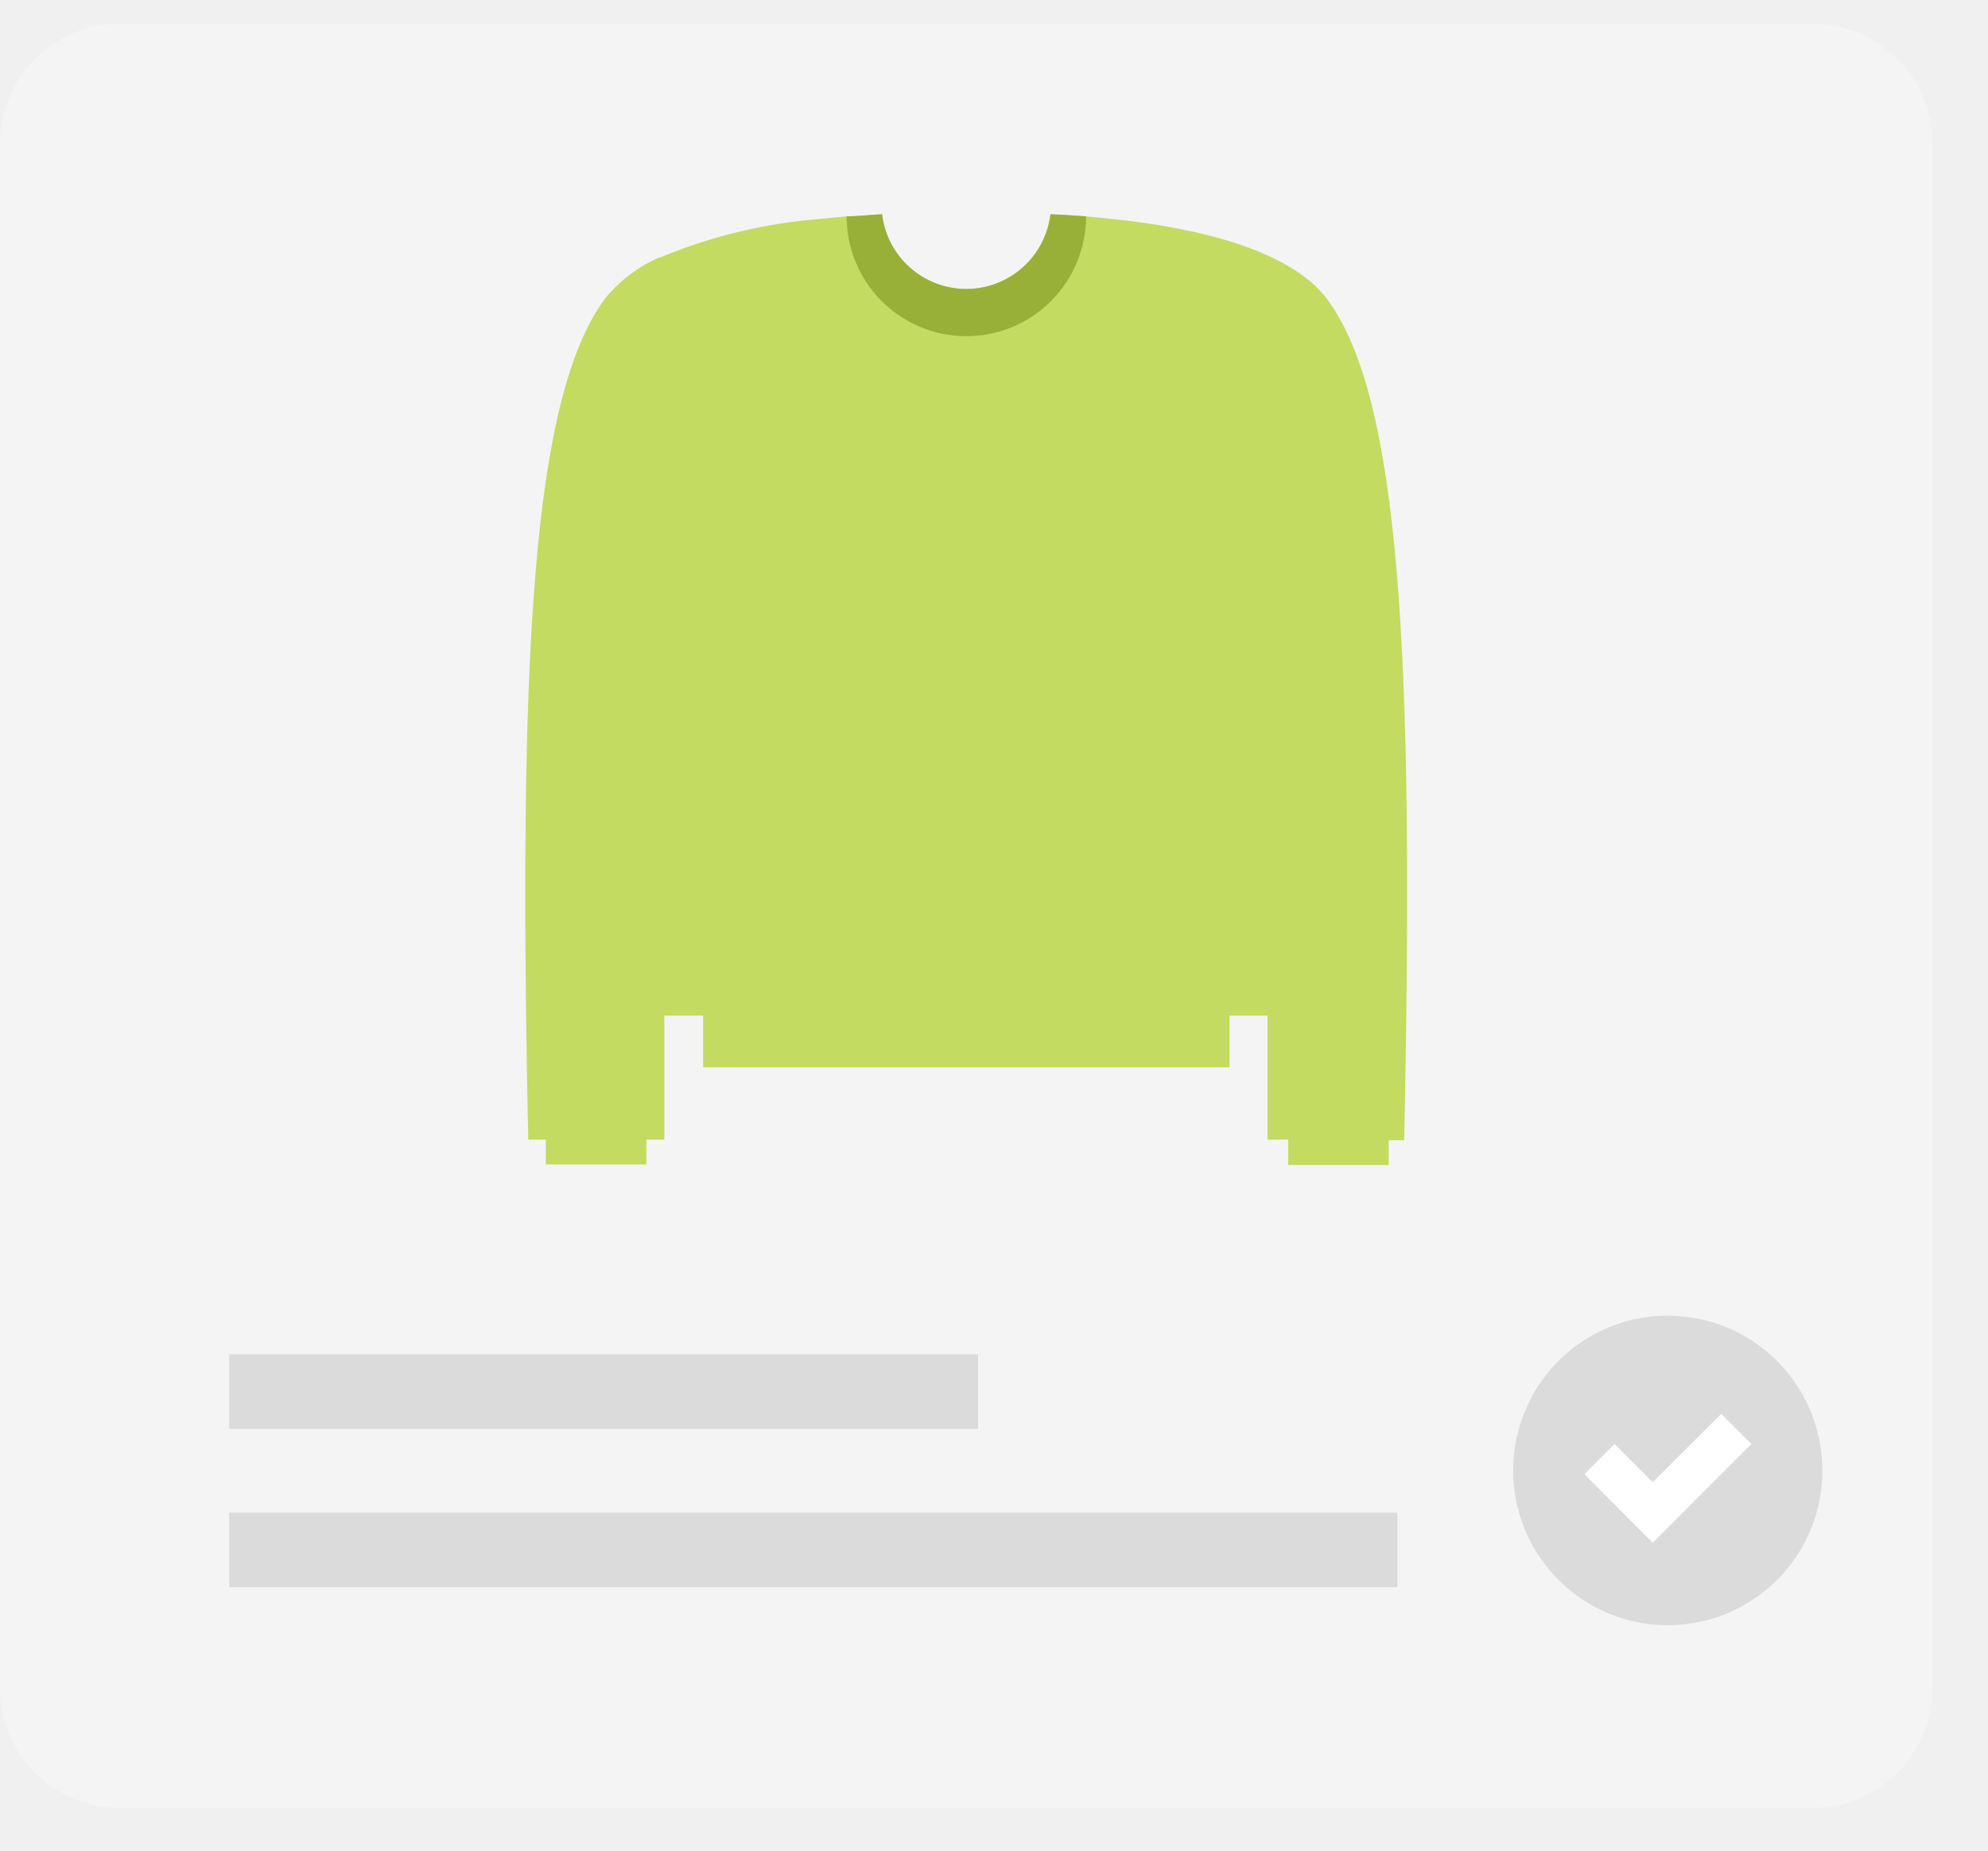
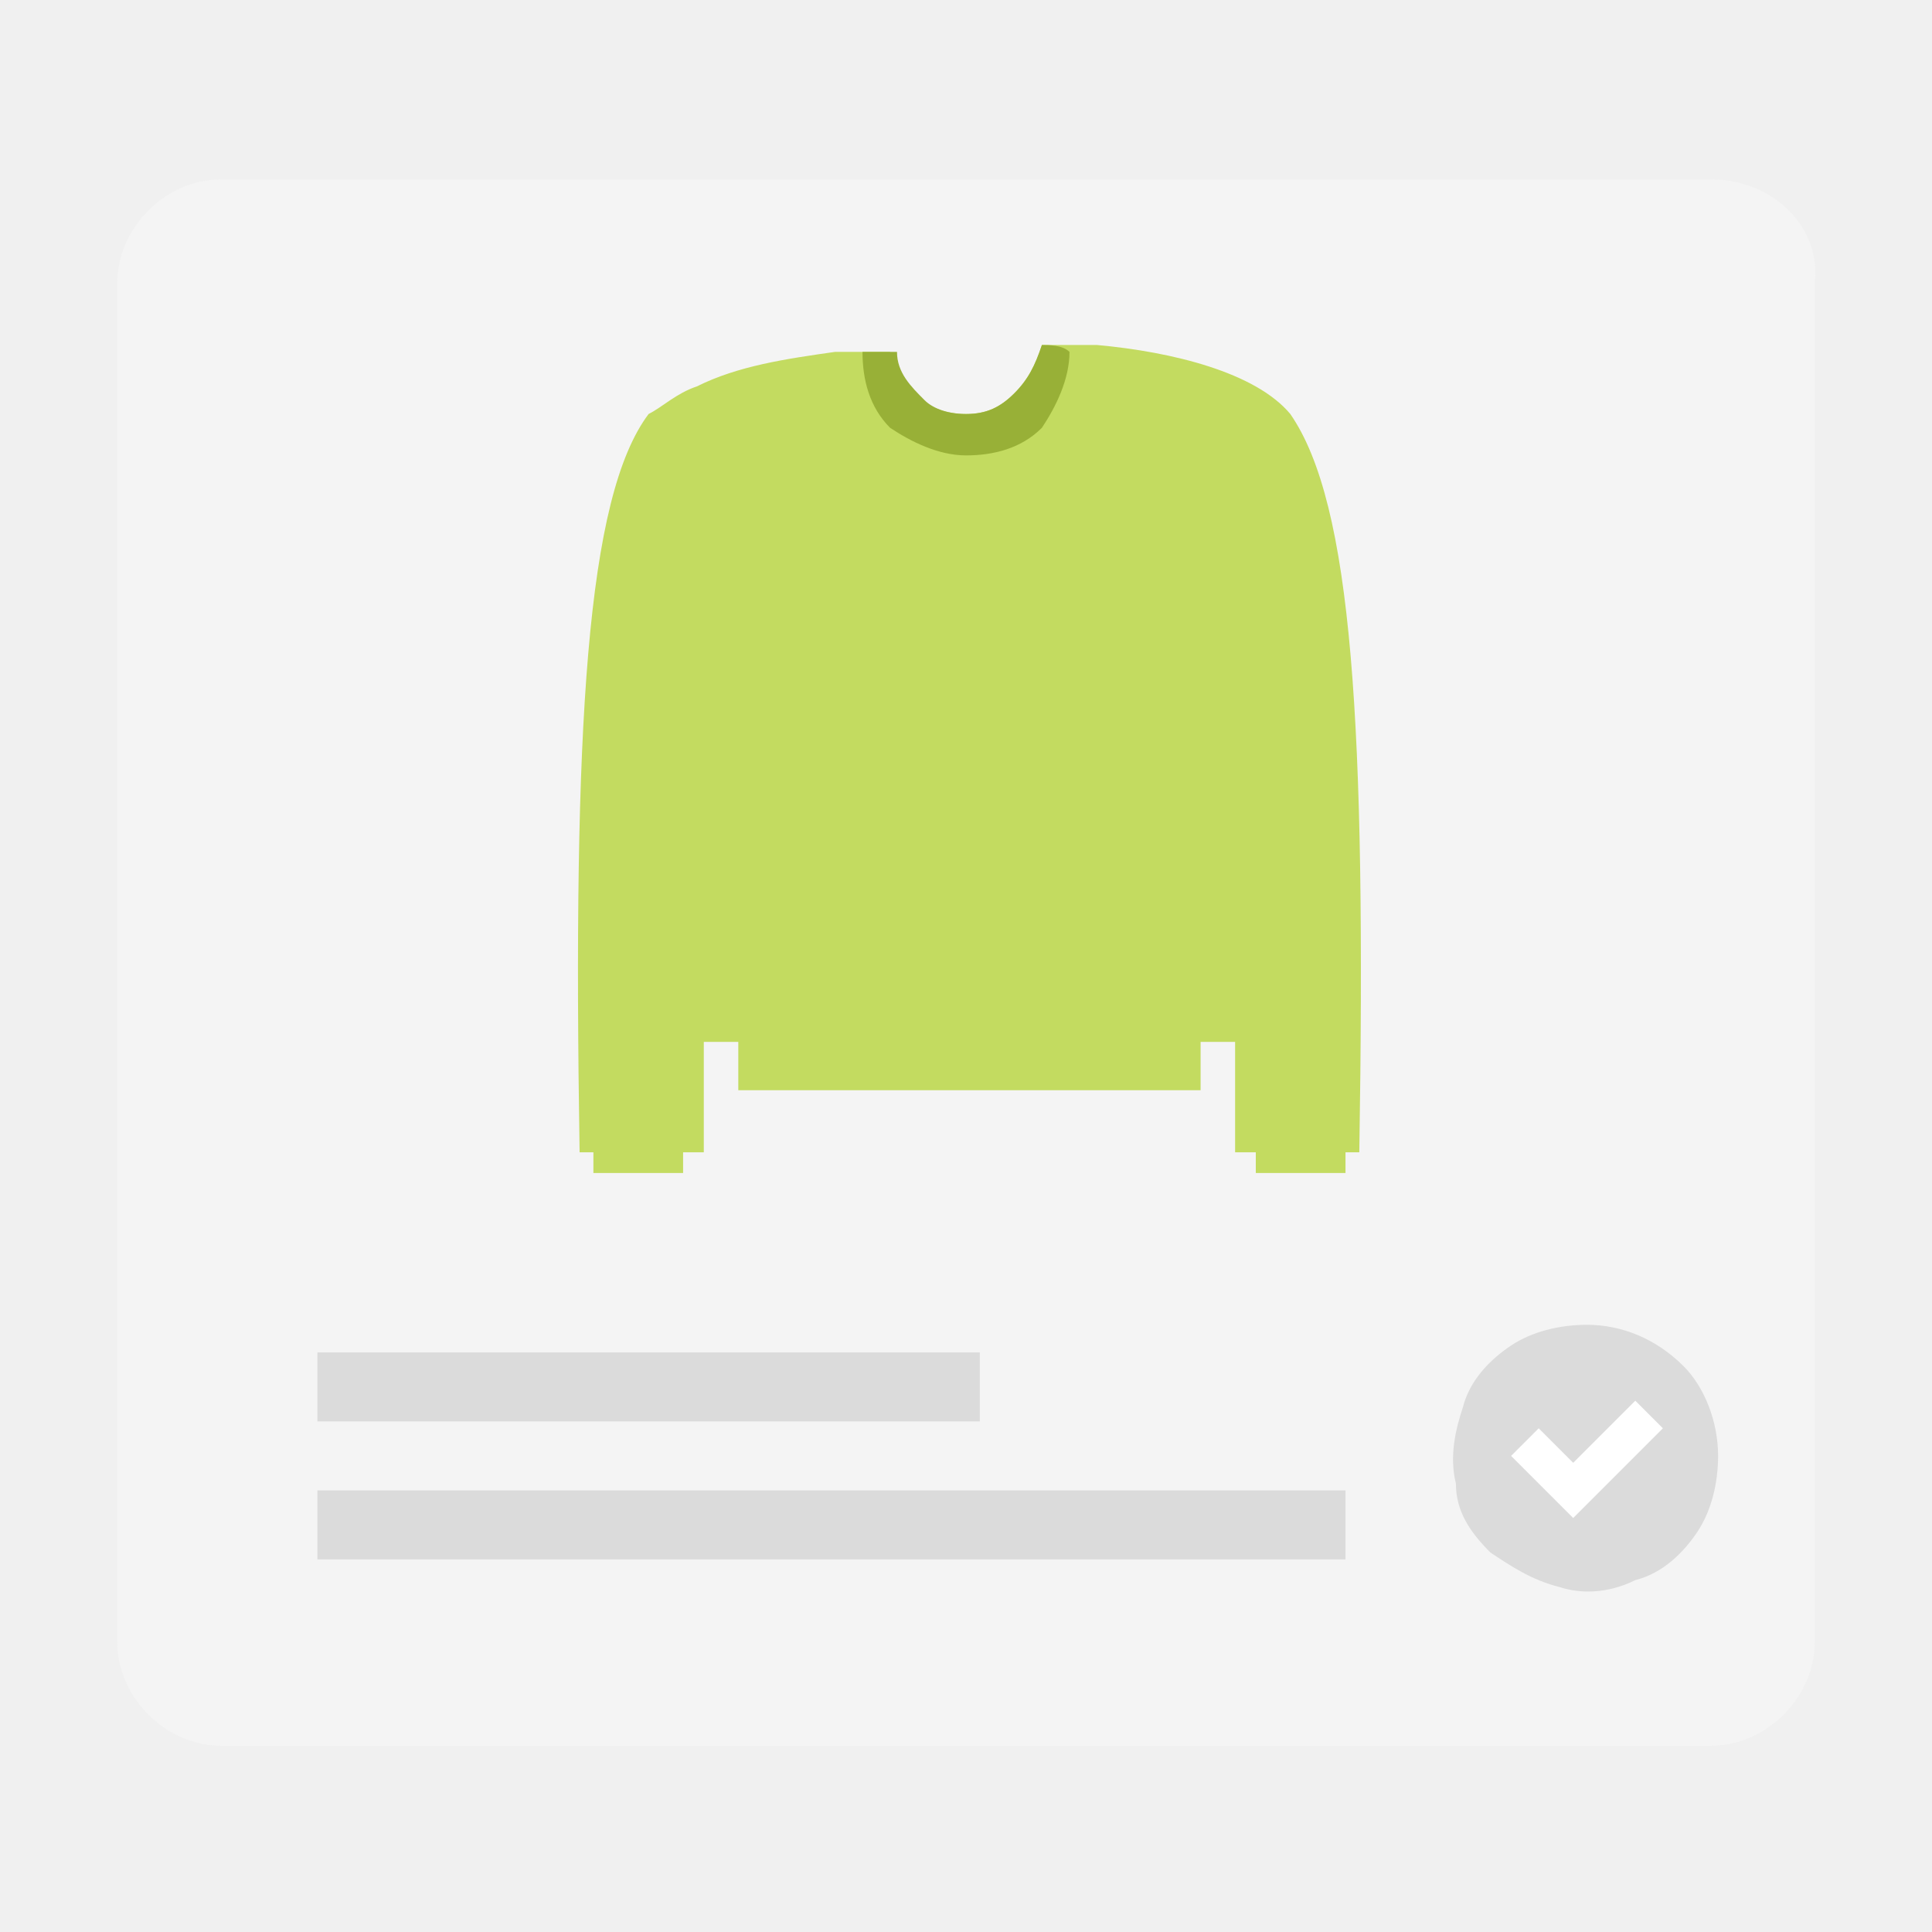
- <svg xmlns="http://www.w3.org/2000/svg" width="29" height="27" viewBox="0 0 29 27" fill="none">
-   <g opacity="0.74">
-     <path opacity="0.74" d="M26.446 0.347H1.744C0.781 0.347 0 1.128 0 2.092V24.63C0 25.594 0.781 26.376 1.744 26.376H26.446C27.409 26.376 28.189 25.594 28.189 24.63V2.092C28.189 1.128 27.409 0.347 26.446 0.347Z" fill="#F7F7F7" />
+ <svg xmlns="http://www.w3.org/2000/svg" version="1.1" id="圖層_1" x="0px" y="0px" viewBox="0 0 28 28" style="enable-background:new 0 0 28 28;" xml:space="preserve">
+   <style type="text/css">
+ 	.st0{fill:none;stroke:#FFFFFF;stroke-width:0.18;stroke-linecap:round;stroke-linejoin:round;}
+ 	.st1{fill:#E9946F;}
+ 	.st2{fill:#EF9A9B;}
+ 	.st3{fill:#42394A;}
+ 	.st4{fill:#439B95;}
+ 	.st5{fill:#FFE0BC;}
+ 	.st6{fill:#963820;}
+ 	.st7{fill:#C12B28;}
+ 	.st8{fill:#F7B119;}
+ 	.st9{fill:#E67E69;}
+ 	.st10{fill:#6AAF9F;}
+ 	.st11{fill:#4F4558;}
+ 	.st12{fill:#98D5CC;}
+ 	.st13{fill:#C16326;}
+ 	.st14{fill:#AA5C27;}
+ 	.st15{fill:#EE3B4D;}
+ 	.st16{opacity:0.73;}
+ 	.st17{opacity:0.73;fill:#78C2FF;enable-background:new    ;}
+ 	.st18{opacity:0.73;fill:#2180CC;enable-background:new    ;}
+ 	.st19{opacity:0.74;}
+ 	.st20{opacity:0.74;fill:#F7F7F7;enable-background:new    ;}
+ 	.st21{fill:#DBDBDB;}
+ 	.st22{fill:#C3DB60;}
+ 	.st23{fill:#98B037;}
+ 	.st24{fill:#FFFFFF;}
+ </style>
+   <g>
+     <g class="st19">
+       <path class="st20" d="M24.8,2.6H3.2c-0.8,0-1.5,0.7-1.5,1.5v19.7c0,0.8,0.7,1.5,1.5,1.5h21.6c0.8,0,1.5-0.7,1.5-1.5V4.1    C26.4,3.3,25.7,2.6,24.8,2.6z" />
+     </g>
+     <path class="st21" d="M14.2,19.6H4.6v1h9.6V19.6z" />
+     <path class="st21" d="M19.5,21.6H4.6v1h14.9V21.6z" />
+     <path class="st22" d="M10.1,5.6c0.6-0.3,1.3-0.4,2-0.5l0.3,0c0.2,0,0.3,0,0.5,0c0,0.3,0.2,0.5,0.4,0.7C13.5,5.9,13.7,6,14,6   s0.5-0.1,0.7-0.3C14.9,5.5,15,5.3,15.1,5c0.1,0,0.3,0,0.5,0l0.3,0c1.1,0.1,2.3,0.4,2.8,1c0.9,1.3,1.1,4.5,1,10.7h-0.2v0.3h-1.3   v-0.3h-0.3v-1.6h-0.5v0.7h-6.7v-0.7h-0.5v1.6H9.9v0.3H8.6v-0.3H8.4c-0.1-6.2,0.1-9.5,1-10.7C9.6,5.9,9.8,5.7,10.1,5.6L10.1,5.6z" />
+     <path class="st23" d="M15.5,5.1c0,0.4-0.2,0.8-0.4,1.1c-0.3,0.3-0.7,0.4-1.1,0.4s-0.8-0.2-1.1-0.4c-0.3-0.3-0.4-0.7-0.4-1.1   c0.2,0,0.3,0,0.5,0c0,0.3,0.2,0.5,0.4,0.7C13.5,5.9,13.7,6,14,6c0.3,0,0.5-0.1,0.7-0.3C14.9,5.5,15,5.3,15.1,5   C15.2,5,15.4,5,15.5,5.1z" />
+     <path class="st21" d="M24.9,21.1c0,0.4-0.1,0.8-0.3,1.1c-0.2,0.3-0.5,0.6-0.9,0.7c-0.4,0.2-0.8,0.2-1.1,0.1c-0.4-0.1-0.7-0.3-1-0.5   c-0.3-0.3-0.5-0.6-0.5-1c-0.1-0.4,0-0.8,0.1-1.1c0.1-0.4,0.4-0.7,0.7-0.9c0.3-0.2,0.7-0.3,1.1-0.3c0.5,0,1,0.2,1.4,0.6   C24.7,20.1,24.9,20.6,24.9,21.1z" />
+     <path class="st24" d="M22.8,22l-0.9-0.9l0.4-0.4l0.5,0.5l0.9-0.9l0.4,0.4L22.8,22z" />
  </g>
-   <path d="M14.268 19.758H3.343V20.847H14.268V19.758Z" fill="#DBDBDB" />
-   <path d="M20.384 22.068H3.343V23.156H20.384V22.068Z" fill="#DBDBDB" />
-   <path d="M9.66 3.744C10.399 3.439 11.182 3.253 11.979 3.193L12.347 3.156C12.527 3.156 12.702 3.132 12.864 3.126C12.901 3.427 13.046 3.704 13.272 3.904C13.499 4.105 13.791 4.216 14.093 4.216C14.396 4.216 14.687 4.105 14.914 3.904C15.14 3.704 15.285 3.427 15.322 3.126C15.484 3.126 15.659 3.144 15.84 3.156L16.21 3.193C17.433 3.319 18.827 3.636 19.369 4.377C20.423 5.821 20.634 9.526 20.483 16.635H20.257V16.997H18.791V16.626H18.49V14.817H17.936V15.571H10.257V14.817H9.691V16.626H9.429V16.988H7.962V16.626H7.706C7.555 9.517 7.766 5.812 8.817 4.368C9.025 4.108 9.293 3.901 9.597 3.765L9.66 3.744Z" fill="#C3DB60" />
-   <path d="M15.843 3.156C15.843 3.62 15.659 4.065 15.331 4.393C15.004 4.721 14.559 4.905 14.096 4.905C13.633 4.905 13.189 4.721 12.861 4.393C12.534 4.065 12.35 3.62 12.35 3.156C12.53 3.156 12.705 3.132 12.868 3.126C12.904 3.427 13.049 3.704 13.275 3.904C13.502 4.105 13.794 4.216 14.096 4.216C14.399 4.216 14.691 4.105 14.917 3.904C15.143 3.704 15.288 3.427 15.325 3.126C15.487 3.132 15.659 3.144 15.843 3.156Z" fill="#98B037" />
-   <path d="M26.584 21.45C26.585 21.896 26.453 22.333 26.206 22.705C25.958 23.077 25.606 23.366 25.194 23.538C24.782 23.709 24.328 23.754 23.891 23.668C23.453 23.581 23.051 23.366 22.735 23.05C22.419 22.735 22.204 22.332 22.117 21.894C22.029 21.456 22.074 21.002 22.245 20.589C22.415 20.176 22.704 19.824 23.075 19.575C23.446 19.327 23.883 19.195 24.329 19.195C24.926 19.195 25.5 19.432 25.922 19.855C26.345 20.278 26.583 20.851 26.584 21.45Z" fill="#DBDBDB" />
-   <path d="M24.109 22.508L23.112 21.507L23.552 21.067L24.109 21.624L25.109 20.627L25.548 21.067L24.109 22.508Z" fill="white" />
</svg>
